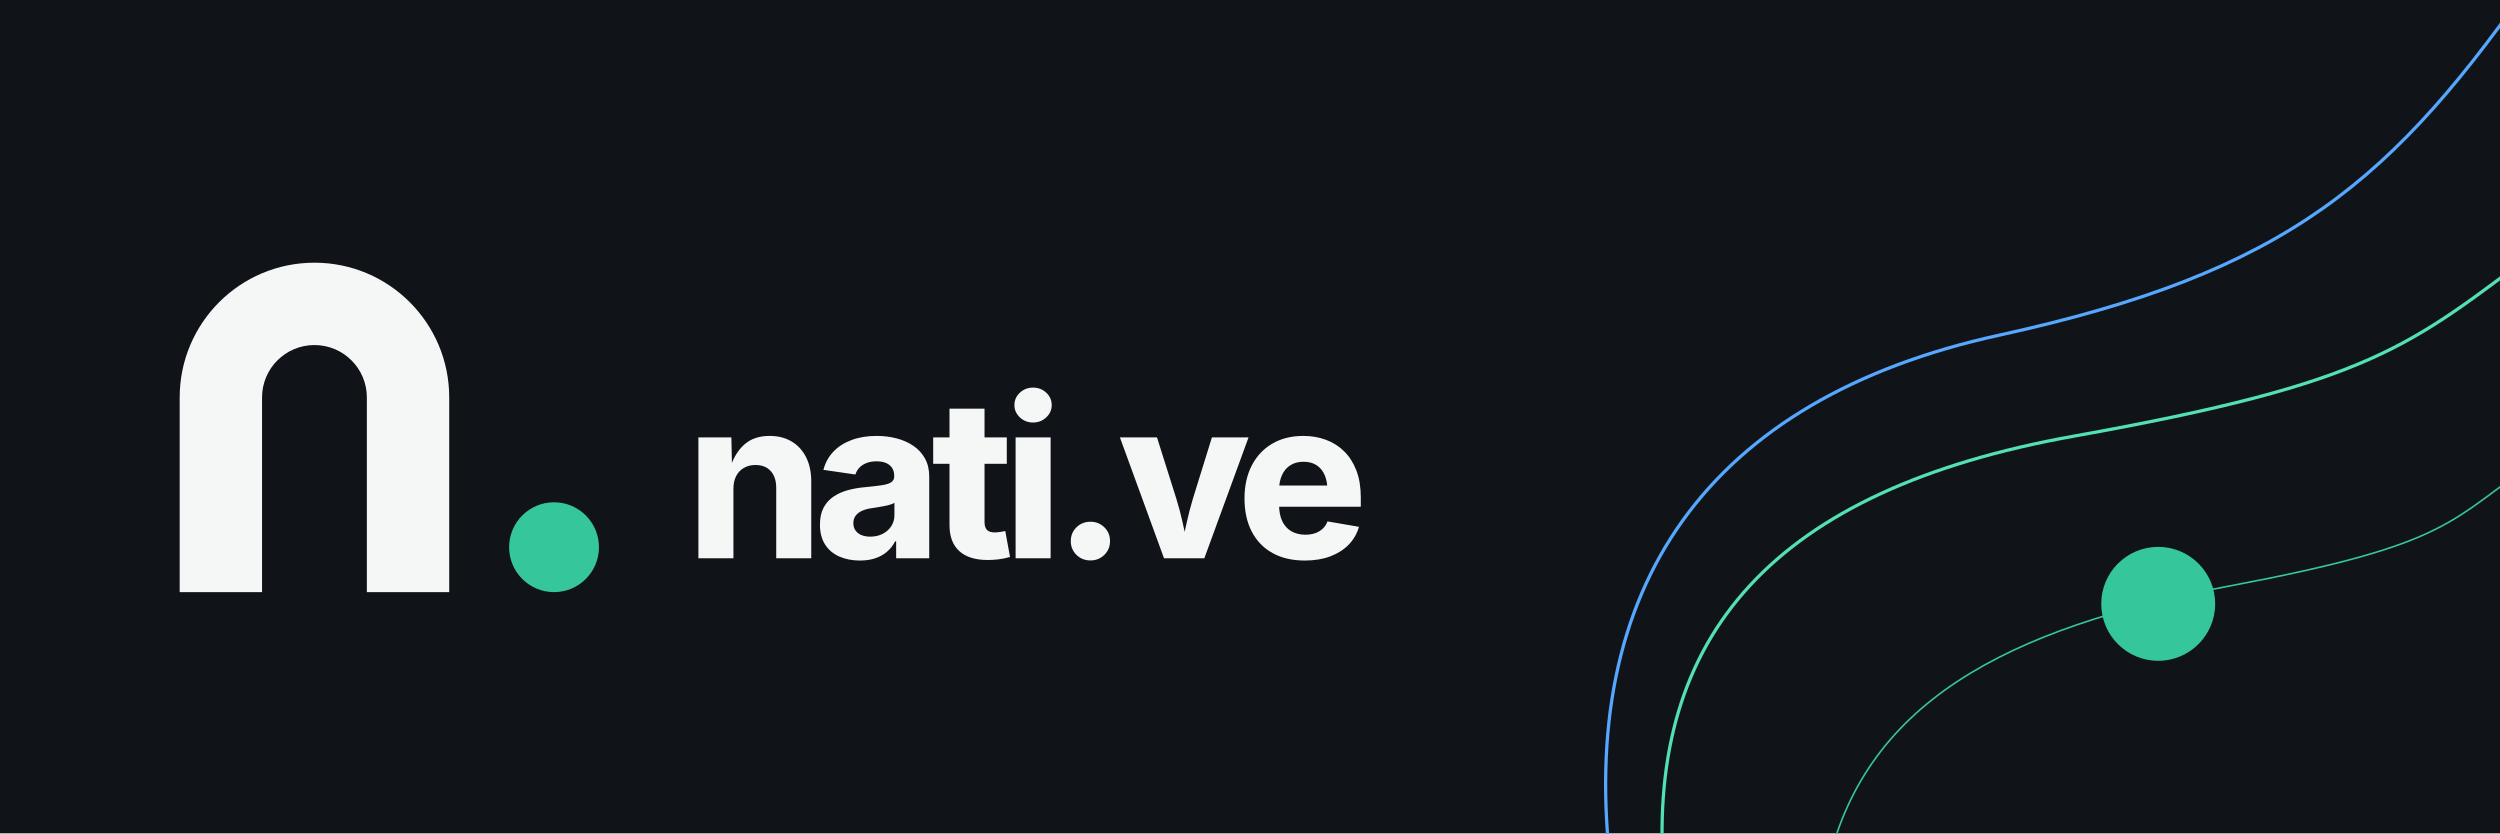
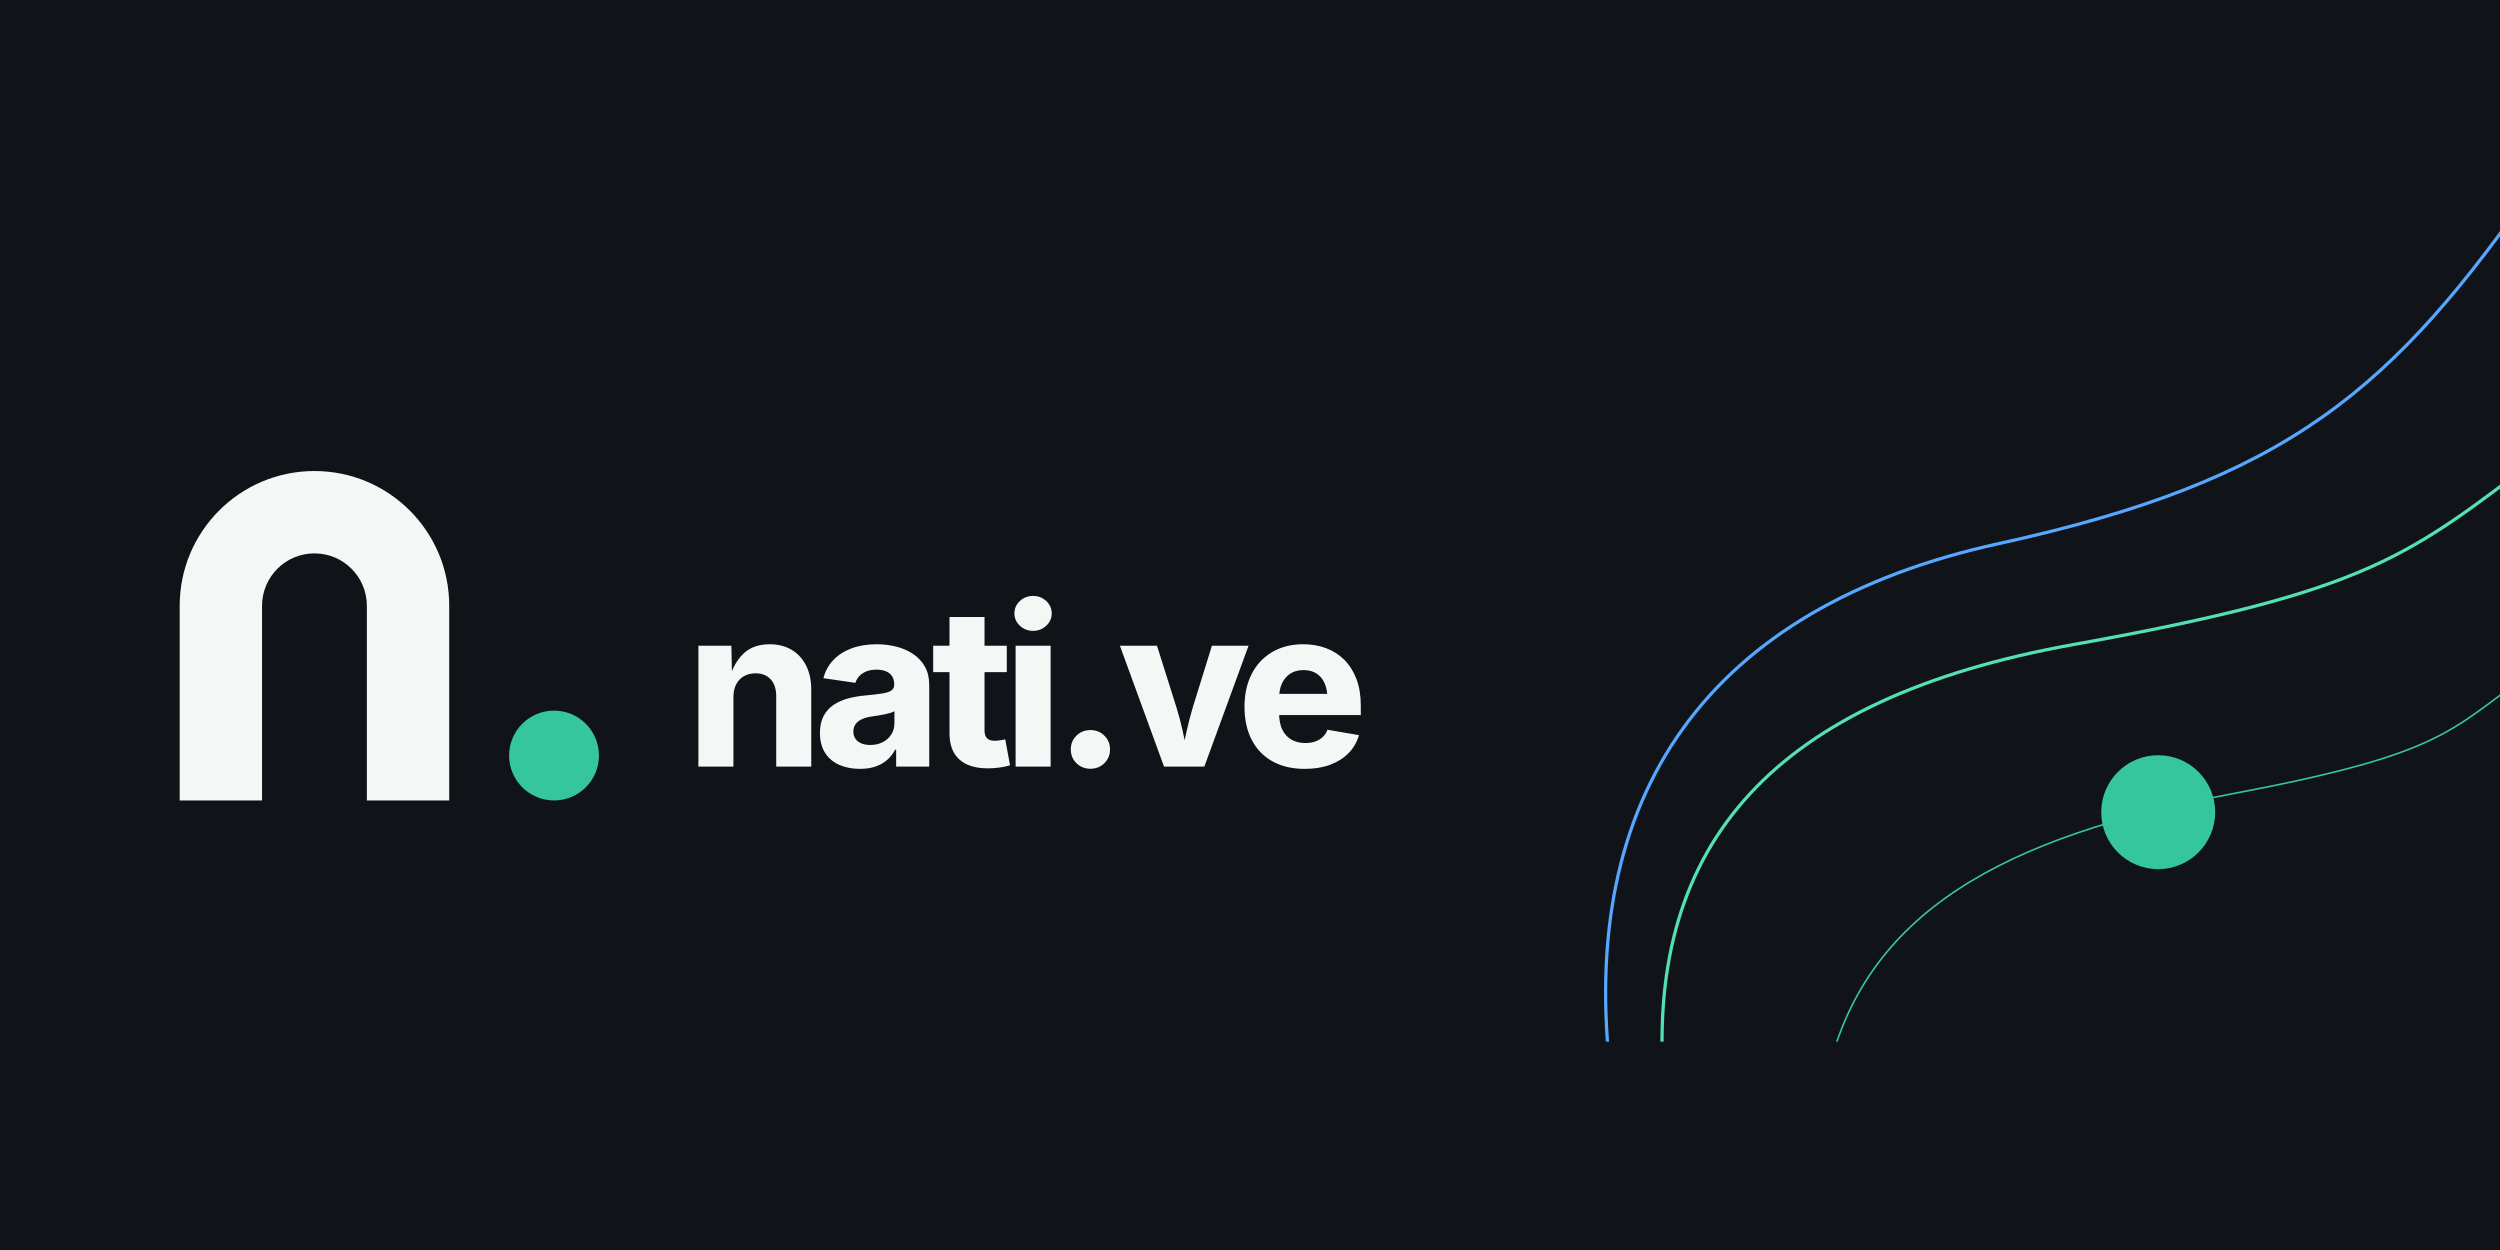
- <svg xmlns="http://www.w3.org/2000/svg" width="1536" height="512" viewBox="0 0 1536 512" role="img" aria-labelledby="title desc">
-   <rect id="background" width="1536" height="512" fill="#101418" />
-   <g id="flow-lines" fill="none" stroke-linecap="round">
-     <path id="blue-flow" d="M990 536C968 360 1050 245 1228 206S1470 112 1560-18" stroke="#55A7FF" stroke-width="2" />
-     <path id="mint-flow" d="M1022 536C1012 390 1090 301 1274 268S1480 213 1560 153" stroke="#52E0B4" stroke-width="2" />
-     <path id="fine-flow" d="M1122 536C1144 432 1232 386 1370 360S1504 320 1560 282" stroke="#36C69C" stroke-width="1" />
-   </g>
-   <circle id="flow-dot" cx="1326" cy="371" r="35" fill="#36C69C" />
-   <g id="brand-symbol" transform="translate(92 143) scale(2.3)">
-     <path id="arch" fill="#F5F7F6" d="M8 96V44a36 36 0 0 1 72 0v52H58V44a14 14 0 0 0-28 0v52Z" />
-     <circle id="signal-dot" cx="108" cy="84" r="12" fill="#36C69C" />
-   </g>
-   <g id="wordmark-outlines" aria-label="nati.ve">
-     <g id="wordmark">
-       <path fill="#f5f7f6" stroke="none" d="M 450.617 300.301 L 450.617 343 L 429.102 343 L 429.102 268.758 L 449.355 268.758 L 449.754 287.418 L 448.625 287.418 Q 451.48 278.32 457.357 273.074 Q 463.234 267.828 472.863 267.828 Q 480.633 267.828 486.377 271.248 Q 492.121 274.668 495.275 280.943 Q 498.43 287.219 498.43 295.785 L 498.43 343 L 476.914 343 L 476.914 299.77 Q 476.914 293.129 473.527 289.41 Q 470.141 285.691 464.164 285.691 Q 460.18 285.691 457.125 287.418 Q 454.07 289.145 452.344 292.398 Q 450.617 295.652 450.617 300.301 Z M 528.352 344.395 Q 521.246 344.395 515.668 341.938 Q 510.09 339.48 506.936 334.566 Q 503.781 329.652 503.781 322.348 Q 503.781 316.105 506.006 311.922 Q 508.23 307.738 512.115 305.115 Q 516 302.492 521.014 301.131 Q 526.027 299.77 531.605 299.305 Q 537.98 298.707 541.865 298.109 Q 545.75 297.512 547.576 296.283 Q 549.402 295.055 549.402 292.73 L 549.402 292.398 Q 549.402 289.543 548.141 287.551 Q 546.879 285.559 544.455 284.496 Q 542.031 283.434 538.512 283.434 Q 534.992 283.434 532.336 284.496 Q 529.68 285.559 527.986 287.352 Q 526.293 289.145 525.562 291.535 L 505.906 288.68 Q 507.566 282.238 511.949 277.59 Q 516.332 272.941 523.105 270.385 Q 529.879 267.828 538.645 267.828 Q 545.086 267.828 550.93 269.355 Q 556.773 270.883 561.256 273.971 Q 565.738 277.059 568.328 281.74 Q 570.918 286.422 570.918 292.797 L 570.918 343 L 550.598 343 L 550.598 332.641 L 549.934 332.641 Q 548.074 336.293 545.053 338.916 Q 542.031 341.539 537.881 342.967 Q 533.73 344.395 528.352 344.395 Z M 534.66 329.719 Q 538.977 329.719 542.33 327.992 Q 545.684 326.266 547.609 323.277 Q 549.535 320.289 549.535 316.504 L 549.535 308.934 Q 548.605 309.531 546.979 310.029 Q 545.352 310.527 543.359 310.926 Q 541.367 311.324 539.408 311.623 Q 537.449 311.922 535.789 312.188 Q 532.27 312.652 529.68 313.814 Q 527.09 314.977 525.695 316.869 Q 524.301 318.762 524.301 321.484 Q 524.301 324.141 525.662 326 Q 527.023 327.859 529.348 328.789 Q 531.672 329.719 534.66 329.719 Z M 618.57 268.758 L 618.57 284.961 L 573.348 284.961 L 573.348 268.758 L 618.57 268.758 Z M 583.375 251.094 L 604.891 251.094 L 604.891 320.754 Q 604.891 324.008 606.385 325.568 Q 607.879 327.129 611.266 327.129 Q 612.461 327.129 614.553 326.83 Q 616.645 326.531 617.641 326.266 L 620.562 342.203 Q 616.91 343.266 613.457 343.664 Q 610.004 344.062 606.883 344.062 Q 595.395 344.062 589.385 338.584 Q 583.375 333.105 583.375 322.68 L 583.375 251.094 Z M 623.988 343 L 623.988 268.758 L 645.504 268.758 L 645.504 343 L 623.988 343 Z M 634.746 259.594 Q 629.965 259.594 626.611 256.439 Q 623.258 253.285 623.258 248.902 Q 623.258 244.387 626.611 241.266 Q 629.965 238.145 634.746 238.145 Q 639.461 238.145 642.814 241.266 Q 646.168 244.387 646.168 248.902 Q 646.168 253.285 642.814 256.439 Q 639.461 259.594 634.746 259.594 Z M 669.98 344.328 Q 664.867 344.328 661.381 340.908 Q 657.895 337.488 657.895 332.441 Q 657.895 327.395 661.381 323.975 Q 664.867 320.555 669.98 320.555 Q 675.027 320.555 678.514 323.975 Q 682 327.395 682 332.441 Q 682 337.488 678.514 340.908 Q 675.027 344.328 669.98 344.328 Z M 715.176 343 L 688.082 268.758 L 710.859 268.758 L 722.68 306.211 Q 724.938 313.449 726.598 320.953 Q 728.258 328.457 729.984 336.625 L 725.734 336.625 Q 727.461 328.457 729.121 320.986 Q 730.781 313.516 732.973 306.211 L 744.594 268.758 L 767.105 268.758 L 739.945 343 L 715.176 343 Z M 801.676 344.395 Q 790.121 344.395 781.82 339.779 Q 773.52 335.164 769.07 326.598 Q 764.621 318.031 764.621 306.211 Q 764.621 294.723 769.037 286.09 Q 773.453 277.457 781.588 272.643 Q 789.723 267.828 800.746 267.828 Q 808.25 267.828 814.691 270.219 Q 821.133 272.609 825.914 277.357 Q 830.695 282.105 833.385 289.145 Q 836.074 296.184 836.074 305.613 L 836.074 311.324 L 772.789 311.324 L 772.789 298.309 L 825.648 298.309 L 815.621 301.562 Q 815.621 296.051 813.961 292.066 Q 812.301 288.082 809.014 285.891 Q 805.727 283.699 800.879 283.699 Q 796.031 283.699 792.678 285.924 Q 789.324 288.148 787.598 292 Q 785.871 295.852 785.871 300.898 L 785.871 310.129 Q 785.871 316.238 787.863 320.322 Q 789.855 324.406 793.508 326.465 Q 797.16 328.523 802.008 328.523 Q 805.328 328.523 808.018 327.594 Q 810.707 326.664 812.666 324.838 Q 814.625 323.012 815.621 320.355 L 834.945 323.676 Q 833.152 329.984 828.637 334.633 Q 824.121 339.281 817.314 341.838 Q 810.508 344.395 801.676 344.395 Z" />
-     </g>
+ <svg xmlns="http://www.w3.org/2000/svg" width="1280" height="640" viewBox="0 0 1536 768">
+   <rect width="1536" height="768" fill="#101418" />
+   <g transform="translate(0 128)">
+     <svg width="1536" height="512" viewBox="0 0 1536 512" role="img" aria-labelledby="title desc">
+       <rect id="background" width="1536" height="512" fill="#101418" />
+       <g id="flow-lines" fill="none" stroke-linecap="round">
+         <path id="blue-flow" d="M990 536C968 360 1050 245 1228 206S1470 112 1560-18" stroke="#55A7FF" stroke-width="2" />
+         <path id="mint-flow" d="M1022 536C1012 390 1090 301 1274 268S1480 213 1560 153" stroke="#52E0B4" stroke-width="2" />
+         <path id="fine-flow" d="M1122 536C1144 432 1232 386 1370 360S1504 320 1560 282" stroke="#36C69C" stroke-width="1" />
+       </g>
+       <circle id="flow-dot" cx="1326" cy="371" r="35" fill="#36C69C" />
+       <g id="brand-symbol" transform="translate(92 143) scale(2.3)">
+         <path id="arch" fill="#F5F7F6" d="M8 96V44a36 36 0 0 1 72 0v52H58V44a14 14 0 0 0-28 0v52Z" />
+         <circle id="signal-dot" cx="108" cy="84" r="12" fill="#36C69C" />
+       </g>
+       <g id="wordmark-outlines" aria-label="nati.ve">
+         <g id="wordmark">
+           <path fill="#f5f7f6" stroke="none" d="M 450.617 300.301 L 450.617 343 L 429.102 343 L 429.102 268.758 L 449.355 268.758 L 449.754 287.418 L 448.625 287.418 Q 451.48 278.32 457.357 273.074 Q 463.234 267.828 472.863 267.828 Q 480.633 267.828 486.377 271.248 Q 492.121 274.668 495.275 280.943 Q 498.43 287.219 498.43 295.785 L 498.43 343 L 476.914 343 L 476.914 299.77 Q 476.914 293.129 473.527 289.41 Q 470.141 285.691 464.164 285.691 Q 460.18 285.691 457.125 287.418 Q 454.07 289.145 452.344 292.398 Q 450.617 295.652 450.617 300.301 Z M 528.352 344.395 Q 521.246 344.395 515.668 341.938 Q 510.09 339.48 506.936 334.566 Q 503.781 329.652 503.781 322.348 Q 503.781 316.105 506.006 311.922 Q 508.23 307.738 512.115 305.115 Q 516 302.492 521.014 301.131 Q 526.027 299.77 531.605 299.305 Q 537.98 298.707 541.865 298.109 Q 545.75 297.512 547.576 296.283 Q 549.402 295.055 549.402 292.73 L 549.402 292.398 Q 549.402 289.543 548.141 287.551 Q 546.879 285.559 544.455 284.496 Q 542.031 283.434 538.512 283.434 Q 534.992 283.434 532.336 284.496 Q 529.68 285.559 527.986 287.352 Q 526.293 289.145 525.562 291.535 L 505.906 288.68 Q 507.566 282.238 511.949 277.59 Q 516.332 272.941 523.105 270.385 Q 529.879 267.828 538.645 267.828 Q 545.086 267.828 550.93 269.355 Q 556.773 270.883 561.256 273.971 Q 565.738 277.059 568.328 281.74 Q 570.918 286.422 570.918 292.797 L 570.918 343 L 550.598 343 L 550.598 332.641 L 549.934 332.641 Q 548.074 336.293 545.053 338.916 Q 542.031 341.539 537.881 342.967 Q 533.73 344.395 528.352 344.395 Z M 534.66 329.719 Q 538.977 329.719 542.33 327.992 Q 545.684 326.266 547.609 323.277 Q 549.535 320.289 549.535 316.504 L 549.535 308.934 Q 548.605 309.531 546.979 310.029 Q 545.352 310.527 543.359 310.926 Q 541.367 311.324 539.408 311.623 Q 537.449 311.922 535.789 312.188 Q 532.27 312.652 529.68 313.814 Q 527.09 314.977 525.695 316.869 Q 524.301 318.762 524.301 321.484 Q 524.301 324.141 525.662 326 Q 527.023 327.859 529.348 328.789 Q 531.672 329.719 534.66 329.719 Z M 618.57 268.758 L 618.57 284.961 L 573.348 284.961 L 573.348 268.758 L 618.57 268.758 Z M 583.375 251.094 L 604.891 251.094 L 604.891 320.754 Q 604.891 324.008 606.385 325.568 Q 607.879 327.129 611.266 327.129 Q 612.461 327.129 614.553 326.83 Q 616.645 326.531 617.641 326.266 L 620.562 342.203 Q 616.91 343.266 613.457 343.664 Q 610.004 344.062 606.883 344.062 Q 595.395 344.062 589.385 338.584 Q 583.375 333.105 583.375 322.68 L 583.375 251.094 Z M 623.988 343 L 623.988 268.758 L 645.504 268.758 L 645.504 343 L 623.988 343 Z M 634.746 259.594 Q 629.965 259.594 626.611 256.439 Q 623.258 253.285 623.258 248.902 Q 623.258 244.387 626.611 241.266 Q 629.965 238.145 634.746 238.145 Q 639.461 238.145 642.814 241.266 Q 646.168 244.387 646.168 248.902 Q 646.168 253.285 642.814 256.439 Q 639.461 259.594 634.746 259.594 Z M 669.98 344.328 Q 664.867 344.328 661.381 340.908 Q 657.895 337.488 657.895 332.441 Q 657.895 327.395 661.381 323.975 Q 664.867 320.555 669.98 320.555 Q 675.027 320.555 678.514 323.975 Q 682 327.395 682 332.441 Q 682 337.488 678.514 340.908 Q 675.027 344.328 669.98 344.328 Z M 715.176 343 L 688.082 268.758 L 710.859 268.758 L 722.68 306.211 Q 724.938 313.449 726.598 320.953 Q 728.258 328.457 729.984 336.625 L 725.734 336.625 Q 727.461 328.457 729.121 320.986 Q 730.781 313.516 732.973 306.211 L 744.594 268.758 L 767.105 268.758 L 739.945 343 L 715.176 343 Z M 801.676 344.395 Q 790.121 344.395 781.82 339.779 Q 773.52 335.164 769.07 326.598 Q 764.621 318.031 764.621 306.211 Q 764.621 294.723 769.037 286.09 Q 773.453 277.457 781.588 272.643 Q 789.723 267.828 800.746 267.828 Q 808.25 267.828 814.691 270.219 Q 821.133 272.609 825.914 277.357 Q 830.695 282.105 833.385 289.145 Q 836.074 296.184 836.074 305.613 L 836.074 311.324 L 772.789 311.324 L 772.789 298.309 L 825.648 298.309 L 815.621 301.562 Q 815.621 296.051 813.961 292.066 Q 812.301 288.082 809.014 285.891 Q 805.727 283.699 800.879 283.699 Q 796.031 283.699 792.678 285.924 Q 789.324 288.148 787.598 292 Q 785.871 295.852 785.871 300.898 L 785.871 310.129 Q 785.871 316.238 787.863 320.322 Q 789.855 324.406 793.508 326.465 Q 797.16 328.523 802.008 328.523 Q 805.328 328.523 808.018 327.594 Q 810.707 326.664 812.666 324.838 Q 814.625 323.012 815.621 320.355 L 834.945 323.676 Q 833.152 329.984 828.637 334.633 Q 824.121 339.281 817.314 341.838 Q 810.508 344.395 801.676 344.395 Z" />
+         </g>
+       </g>
+     </svg>
  </g>
</svg>
